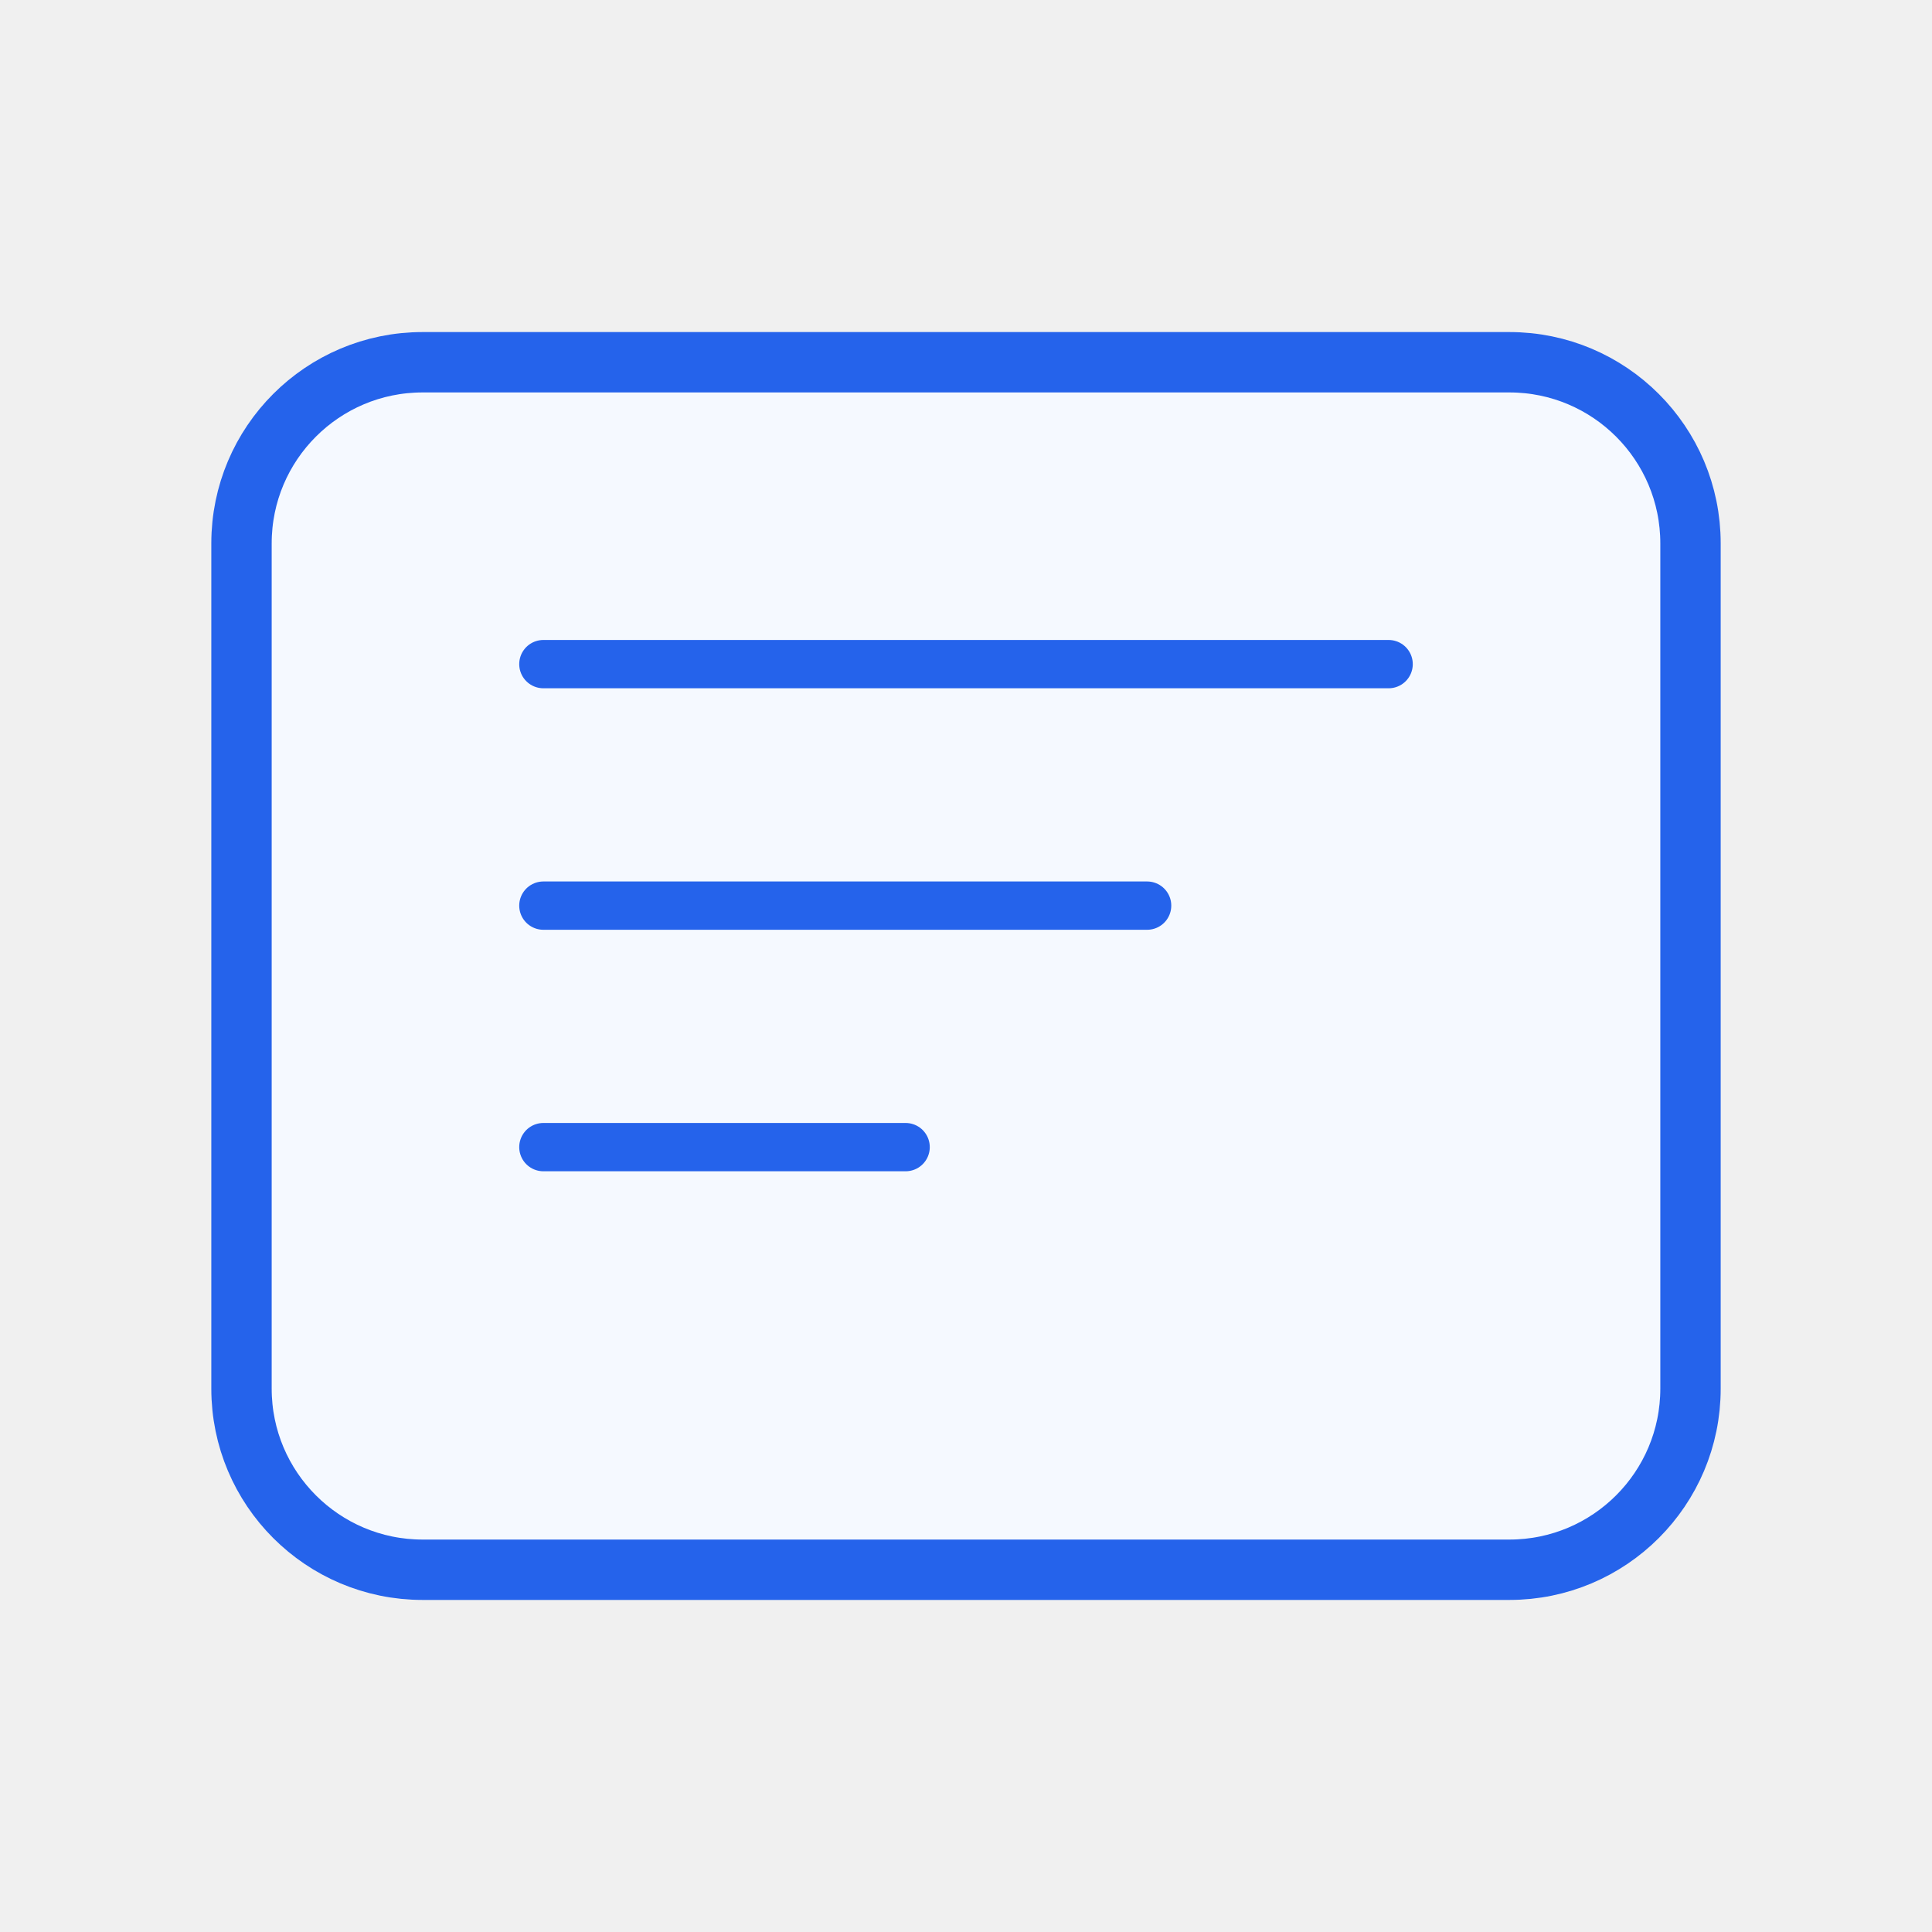
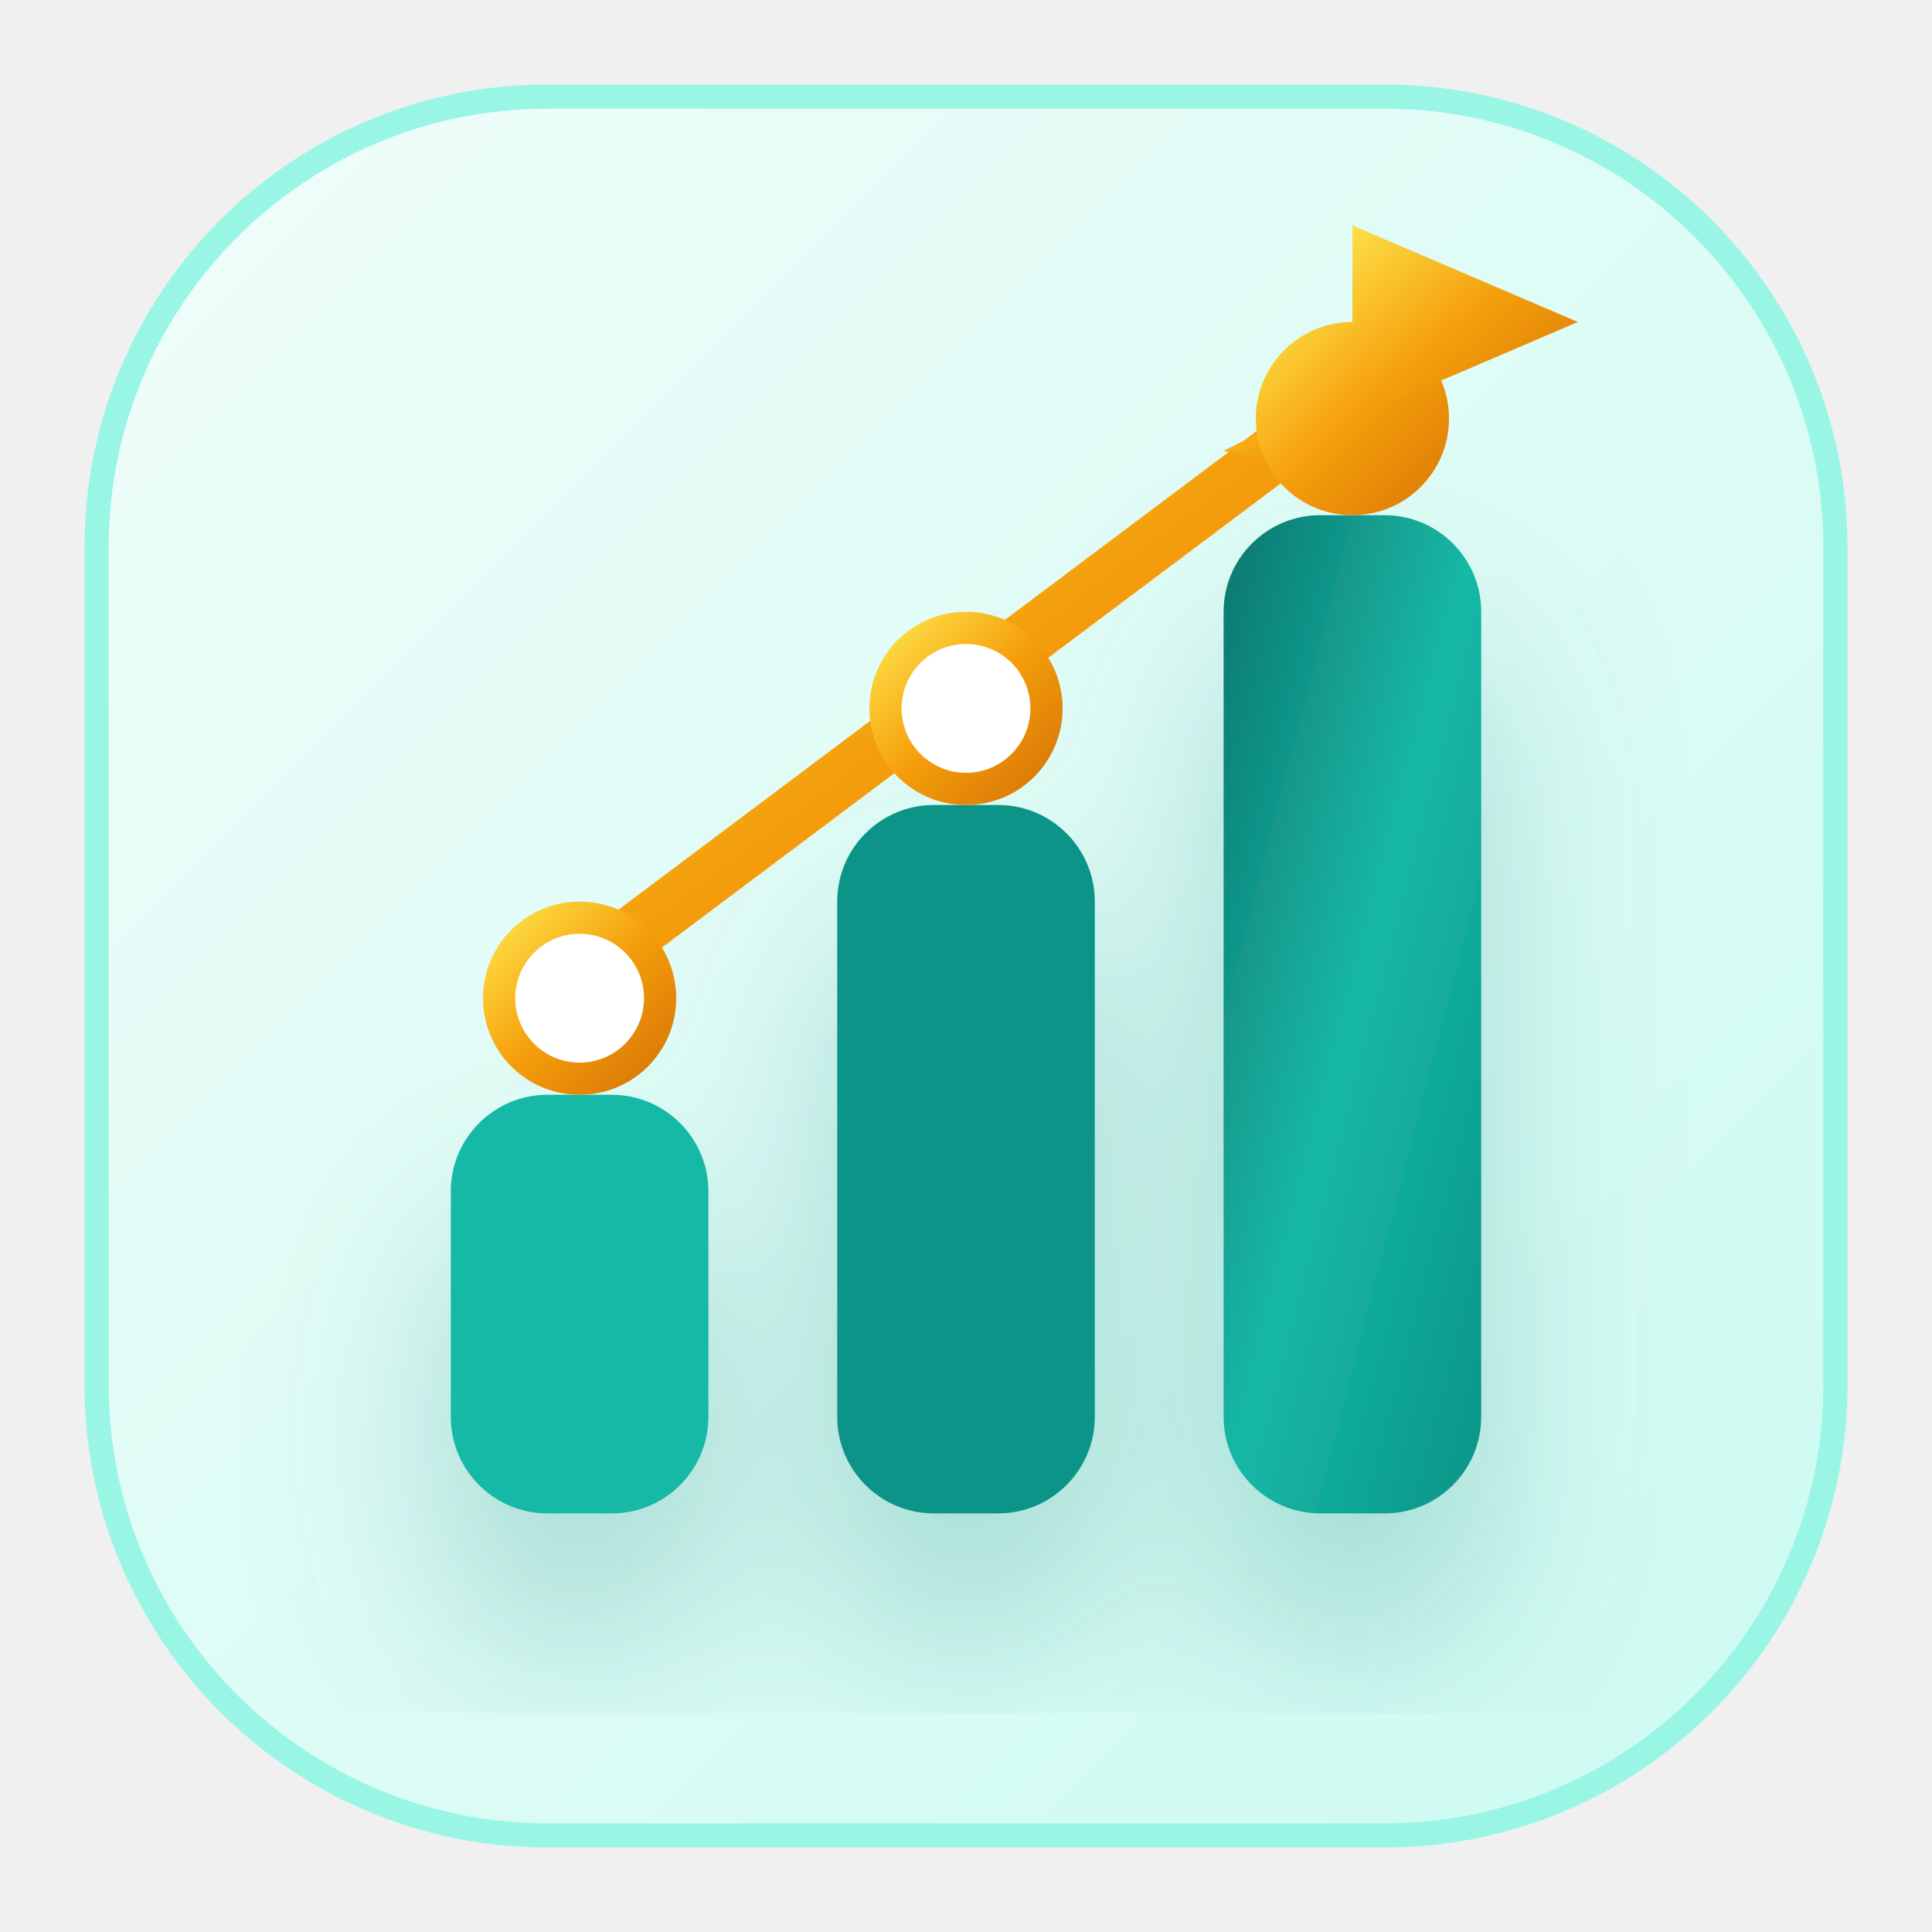
- <svg xmlns="http://www.w3.org/2000/svg" viewBox="0 0 64 64" width="64" height="64" fill="none">
-   <rect x="8" y="12" width="48" height="40" rx="6" fill="#f5f9ff" stroke="#2563eb" stroke-width="2" />
-   <path d="M18 22h28" stroke="#2563eb" stroke-width="1.6" stroke-linecap="round" />
-   <path d="M18 30h20" stroke="#2563eb" stroke-width="1.6" stroke-linecap="round" />
-   <path d="M18 38h12" stroke="#2563eb" stroke-width="1.6" stroke-linecap="round" />
+ <svg xmlns="http://www.w3.org/2000/svg" viewBox="0 0 120 120" width="120" height="120" fill="none">
+   <defs>
+     <linearGradient id="progBg" x1="0%" y1="0%" x2="100%" y2="100%">
+       <stop offset="0%" stop-color="#f0fdfa" />
+       <stop offset="100%" stop-color="#ccfbf1" />
+     </linearGradient>
+     <linearGradient id="progTeal" x1="0%" y1="0%" x2="100%" y2="100%">
+       <stop offset="0%" stop-color="#0f766e" />
+       <stop offset="50%" stop-color="#14b8a6" />
+       <stop offset="100%" stop-color="#0d9488" />
+     </linearGradient>
+     <linearGradient id="progGold" x1="0%" y1="0%" x2="100%" y2="100%">
+       <stop offset="0%" stop-color="#fde047" />
+       <stop offset="50%" stop-color="#f59e0b" />
+       <stop offset="100%" stop-color="#d97706" />
+     </linearGradient>
+     <filter id="progGlow" x="-20%" y="-20%" width="140%" height="140%">
+       <feDropShadow dx="0" dy="8" stdDeviation="6" flood-color="#0f766e" flood-opacity="0.25" />
+     </filter>
+   </defs>
+   <rect x="6" y="6" width="108" height="108" rx="28" fill="url(#progBg)" stroke="#99f6e4" stroke-width="1.5" />
+   <g filter="url(#progGlow)">
+     <rect x="28" y="68" width="16" height="26" rx="6" fill="#14b8a6" />
+     <rect x="52" y="50" width="16" height="44" rx="6" fill="#0d9488" />
+     <rect x="76" y="32" width="16" height="62" rx="6" fill="url(#progTeal)" />
+   </g>
+   <path d="M34 62 L58 44 L82 26" stroke="url(#progGold)" stroke-width="3.5" stroke-linecap="round" stroke-linejoin="round" />
+   <polygon points="88,22 84,30 76,28" fill="url(#progGold)" />
+   <circle cx="36" cy="62" r="5" fill="#ffffff" stroke="url(#progGold)" stroke-width="2" />
+   <circle cx="60" cy="44" r="5" fill="#ffffff" stroke="url(#progGold)" stroke-width="2" />
+   <circle cx="84" cy="26" r="6" fill="url(#progGold)" />
+   <path d="M84 26 L84 14 L98 20 L84 26 Z" fill="url(#progGold)" />
</svg>
